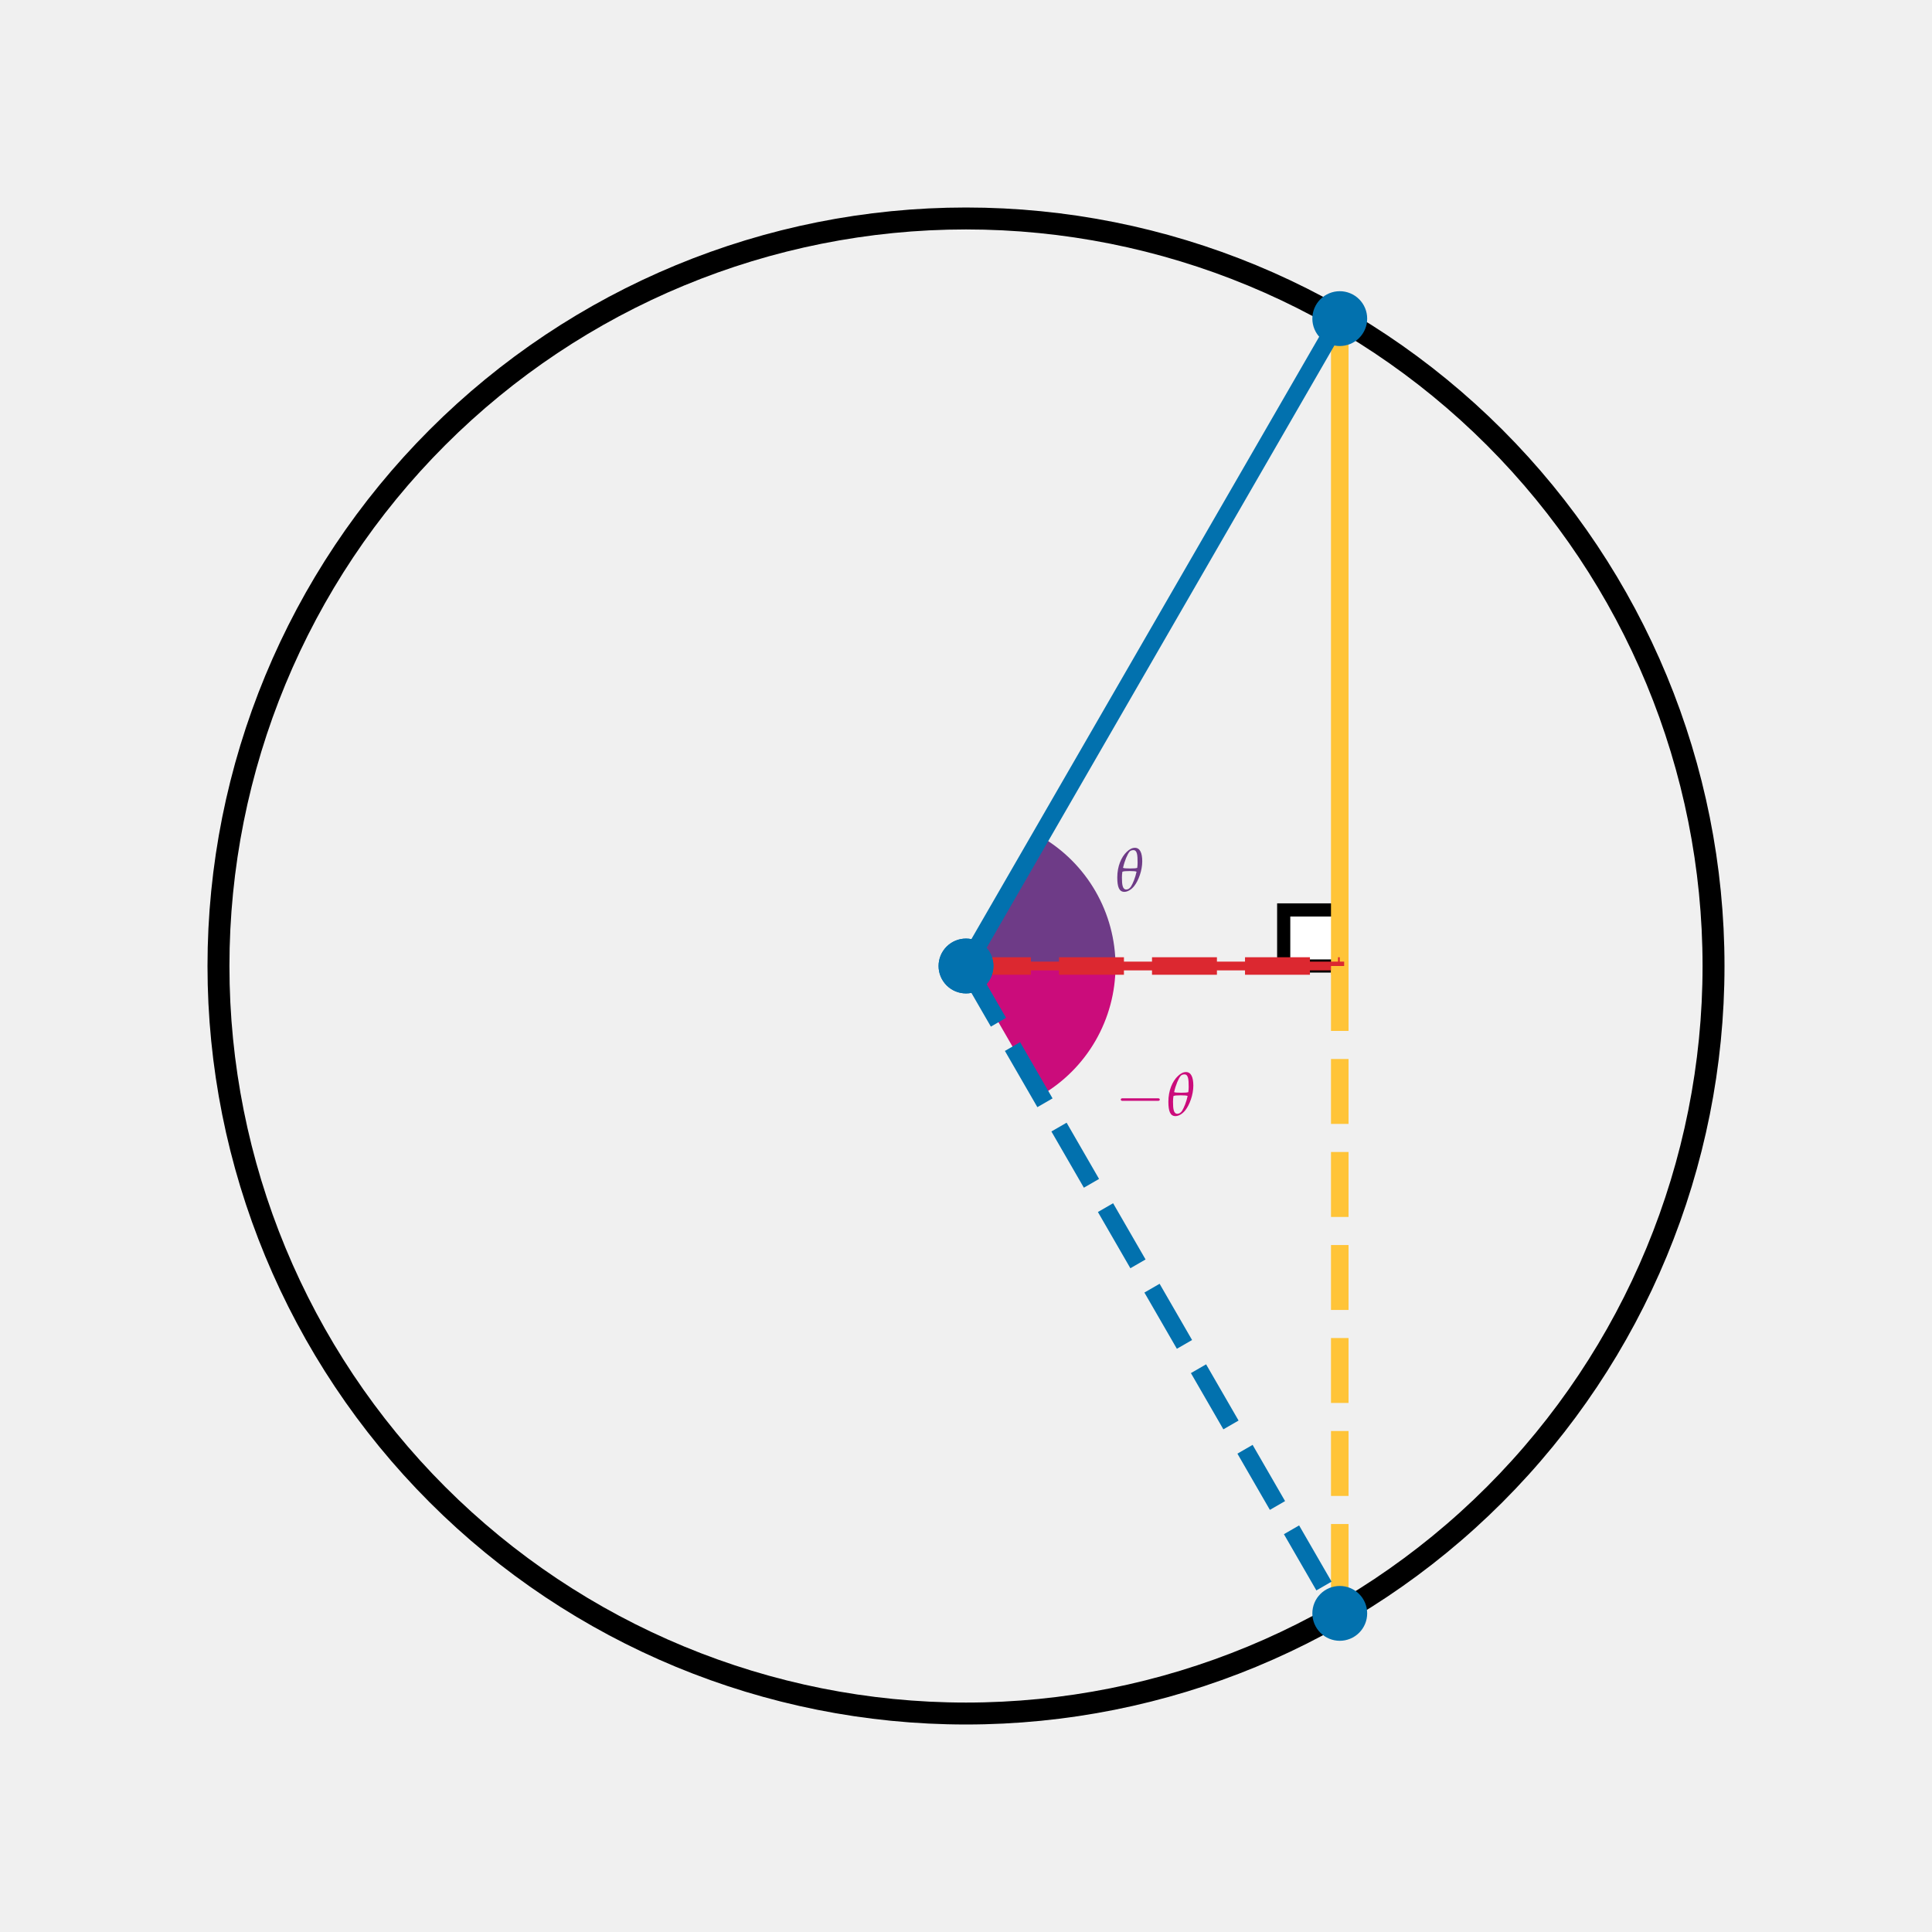
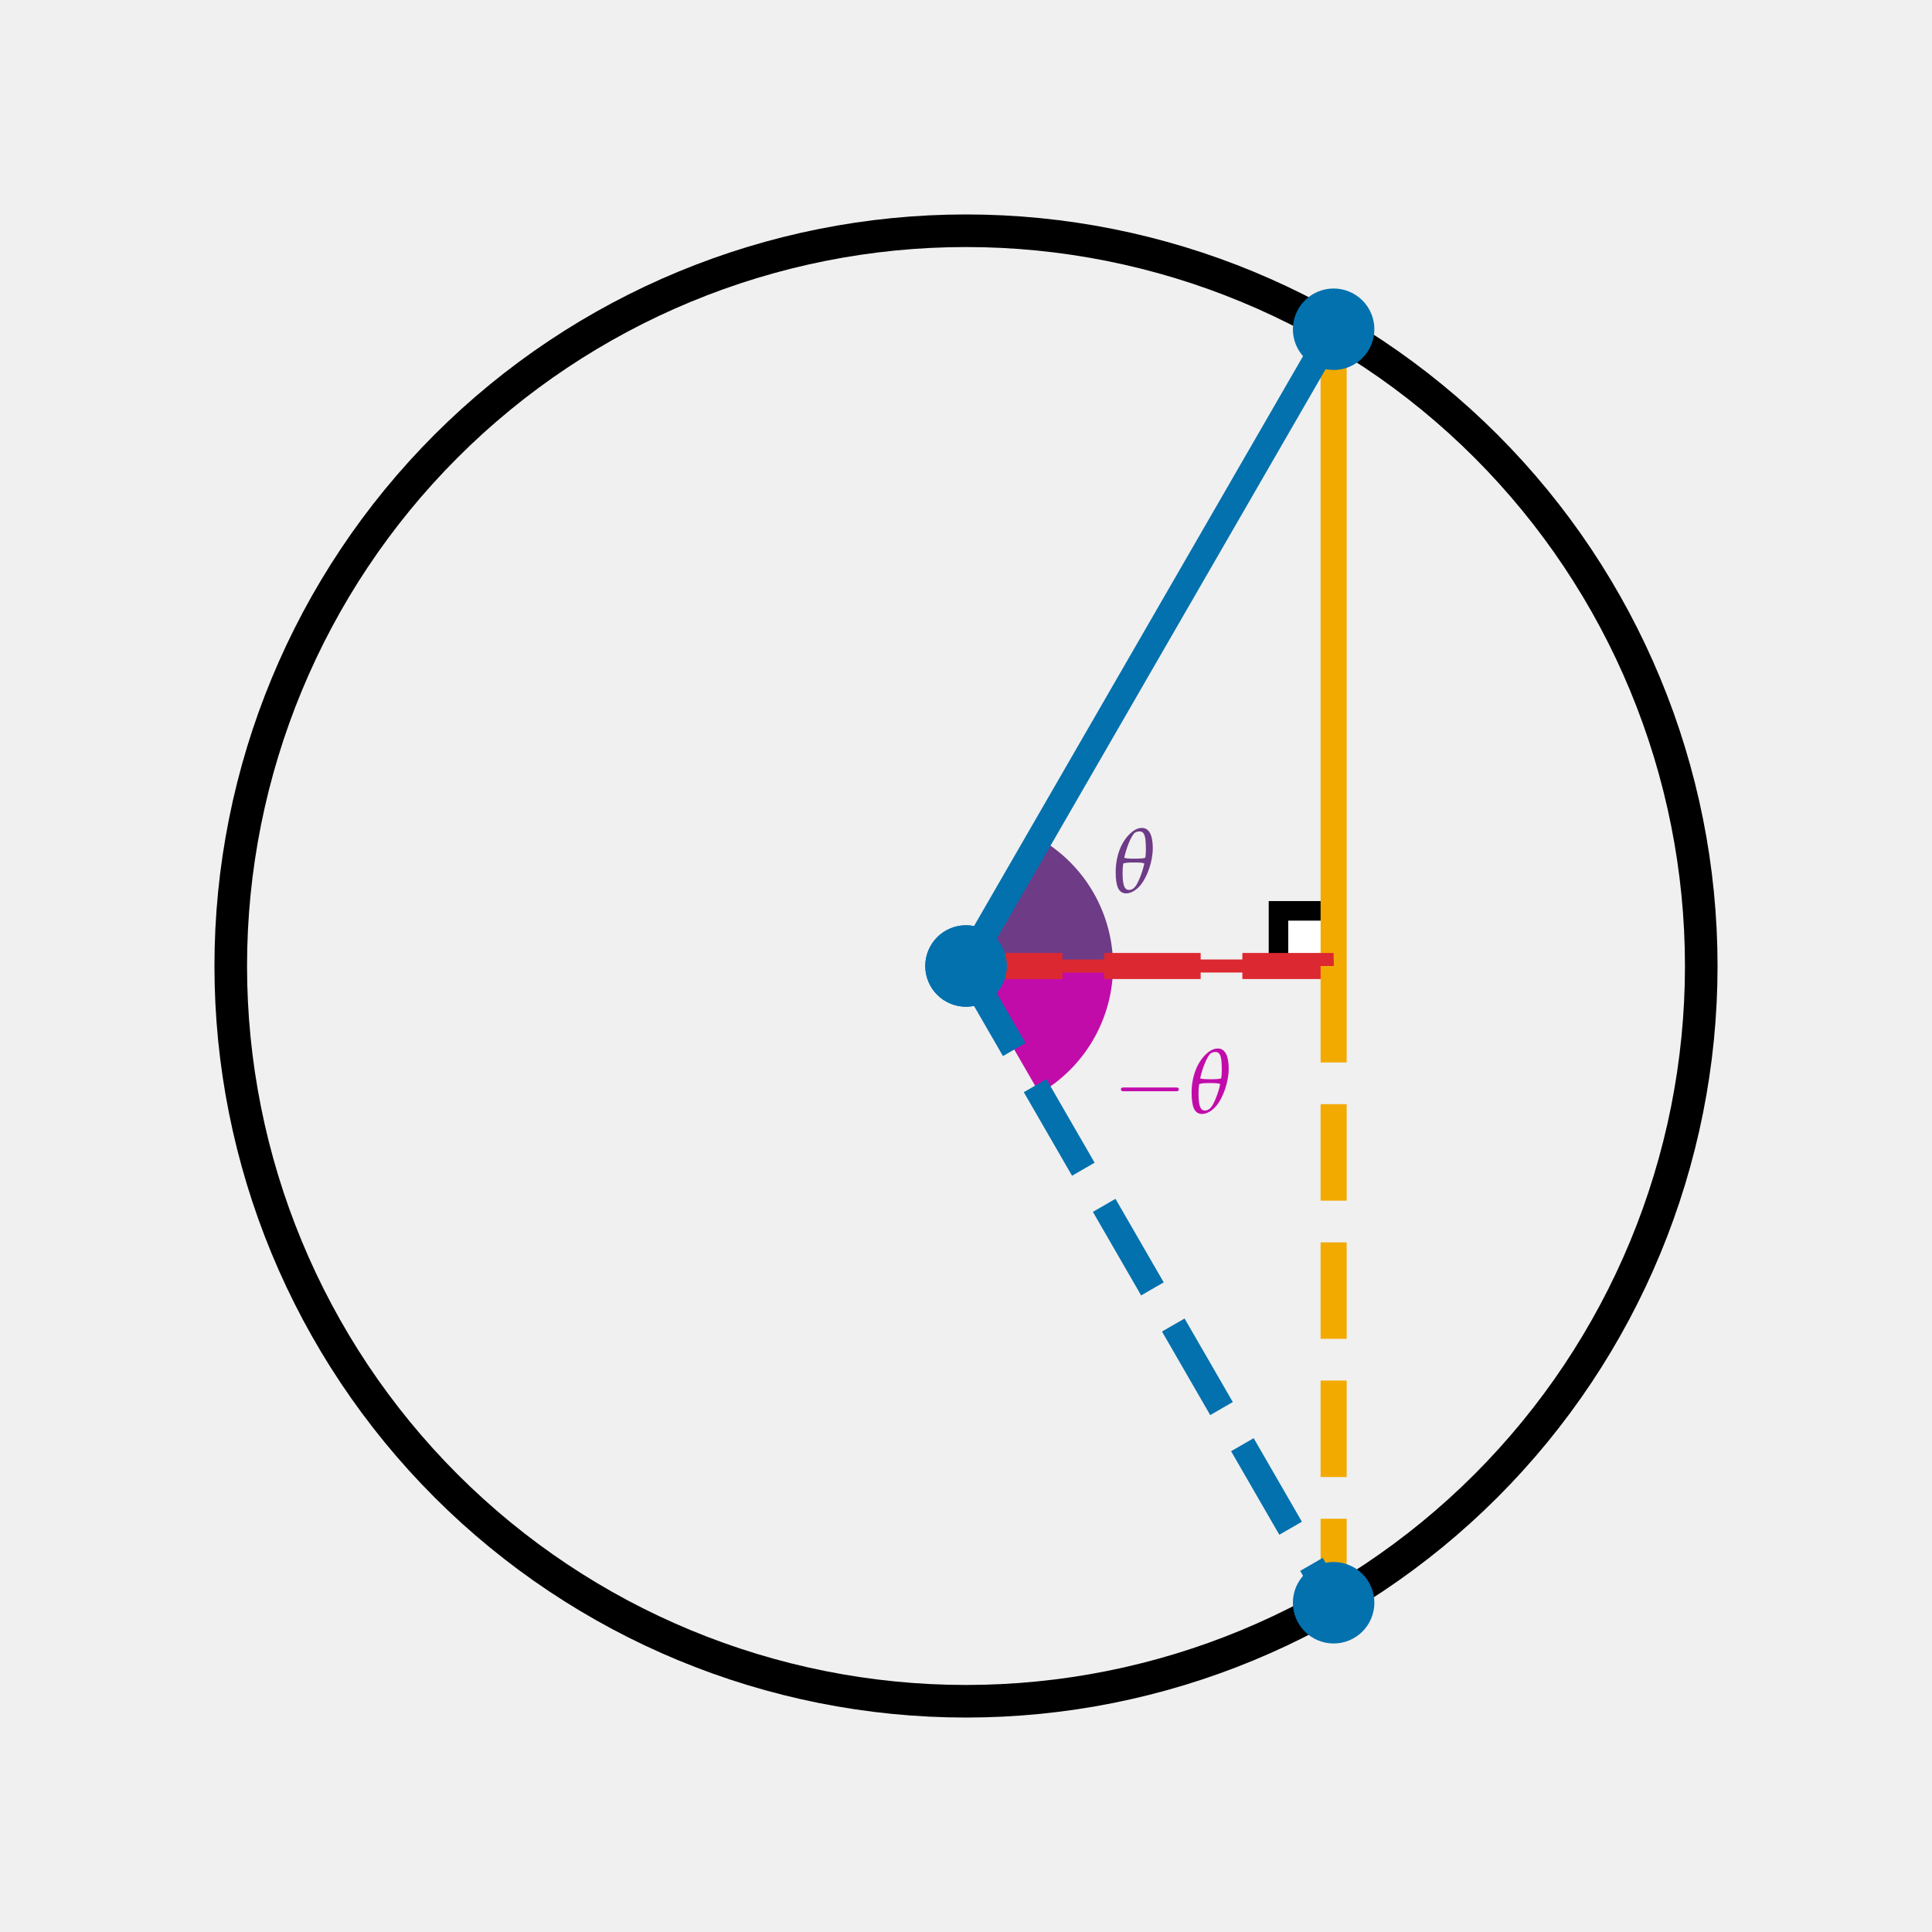
- <svg xmlns="http://www.w3.org/2000/svg" xmlns:xlink="http://www.w3.org/1999/xlink" height="440.4pt" version="1.1" viewBox="0 0 440.4 440.4" width="440.4pt">
+ <svg xmlns="http://www.w3.org/2000/svg" xmlns:xlink="http://www.w3.org/1999/xlink" height="296.4pt" version="1.1" viewBox="0 0 296.4 296.4" width="296.4pt">
  <defs>
    <style type="text/css">*{stroke-linecap:butt;stroke-linejoin:round;}</style>
  </defs>
  <g id="figure_1">
    <g id="patch_1">
-       <path d="M 0 440.4  L 440.4 440.4  L 440.4 0  L 0 0  z " style="fill:none;" />
+       <path d="M 0 296.4  L 296.4 296.4  L 296.4 0  L 0 0  z " style="fill:none;" />
    </g>
    <g id="axes_1">
      <g id="patch_2">
-         <path d="M 7.2 433.2  L 433.2 433.2  L 433.2 7.2  L 7.2 7.2  z " style="fill:none;" />
+         <path d="M 7.2 289.2  L 289.2 289.2  L 289.2 7.2  L 7.2 7.2  z " style="fill:none;" />
      </g>
      <g id="matplotlib.axis_1" />
      <g id="matplotlib.axis_2" />
      <g id="patch_3">
-         <path clip-path="url(#p384570ca99)" d="M 220.2 390.6  C 265.39 390.6 308.736 372.645 340.691 340.691  C 372.645 308.736 390.6 265.39 390.6 220.2  C 390.6 175.009 372.645 131.663 340.691 99.709  C 308.736 67.754 265.39 49.8 220.2 49.8  C 175.009 49.8 131.663 67.754 99.709 99.709  C 67.754 131.663 49.8 175.009 49.8 220.2  C 49.8 265.39 67.754 308.736 99.709 340.691  C 131.663 372.645 175.009 390.6 220.2 390.6  z " style="fill:none;stroke:#000000;stroke-linejoin:miter;stroke-width:5;" />
+         <path clip-path="url(#pc0dae3af80)" d="M 148.2 261  C 178.115 261 206.808 249.114 227.961 227.961  C 249.114 206.808 261 178.115 261 148.2  C 261 118.285 249.114 89.591 227.961 68.438  C 206.808 47.285 178.115 35.4 148.2 35.4  C 118.285 35.4 89.591 47.285 68.438 68.438  C 47.285 89.591 35.4 118.285 35.4 148.2  C 35.4 178.115 47.285 206.808 68.438 227.961  C 89.591 249.114 118.285 261 148.2 261  z " style="fill:none;stroke:#000000;stroke-linejoin:miter;stroke-width:5;" />
      </g>
      <g id="patch_4">
-         <path clip-path="url(#p384570ca99)" d="M 254.28 220.2  C 254.28 214.218 252.705 208.34 249.714 203.16  C 246.723 197.979 242.42 193.677 237.24 190.686  L 220.2 220.2  L 254.28 220.2  z " style="fill:#6e3b87;" />
+         <path clip-path="url(#pc0dae3af80)" d="M 170.76 148.2  C 170.76 144.24 169.717 140.349 167.737 136.92  C 165.757 133.49 162.909 130.642 159.48 128.662  L 148.2 148.2  L 170.76 148.2  z " style="fill:#6e3b87;" />
      </g>
      <g id="patch_5">
-         <path clip-path="url(#p384570ca99)" d="M 237.24 249.714  C 242.42 246.723 246.723 242.42 249.714 237.24  C 252.705 232.059 254.28 226.182 254.28 220.2  L 220.2 220.2  L 237.24 249.714  z " style="fill:#cb0c7b;" />
+         <path clip-path="url(#pc0dae3af80)" d="M 159.48 167.737  C 162.909 165.757 165.757 162.909 167.737 159.48  C 169.717 156.05 170.76 152.16 170.76 148.2  L 148.2 148.2  L 159.48 167.737  z " style="fill:#c20caa;" />
      </g>
      <g id="patch_6">
-         <path clip-path="url(#p384570ca99)" d="M 305.4 220.2  L 292.62 220.2  L 292.62 207.42  L 305.4 207.42  z " style="fill:#ffffff;stroke:#000000;stroke-linejoin:miter;stroke-width:3;" />
+         <path clip-path="url(#pc0dae3af80)" d="M 204.6 148.2  L 196.14 148.2  L 196.14 139.74  L 204.6 139.74  z " style="fill:#ffffff;stroke:#000000;stroke-linejoin:miter;stroke-width:3;" />
      </g>
      <g id="line2d_1">
-         <path clip-path="url(#p384570ca99)" d="M 305.4 220.2  L 305.4 72.629  " style="fill:none;stroke:#ffc438;stroke-linecap:square;stroke-width:4;" />
+         <path clip-path="url(#pc0dae3af80)" d="M 204.6 148.2  L 204.6 50.512  " style="fill:none;stroke:#f2aa00;stroke-linejoin:miter;stroke-width:4;" />
      </g>
      <g id="line2d_2">
-         <path clip-path="url(#p384570ca99)" d="M 220.2 220.2  L 305.4 220.2  " style="fill:none;stroke:#dc2830;stroke-linecap:square;stroke-width:2;" />
+         <path clip-path="url(#pc0dae3af80)" d="M 148.2 148.2  L 204.6 148.2  " style="fill:none;stroke:#dc2830;stroke-linejoin:miter;stroke-width:2;" />
      </g>
      <g id="line2d_3">
-         <path clip-path="url(#p384570ca99)" d="M 220.2 220.2  L 305.4 220.2  " style="fill:none;stroke:#dc2830;stroke-dasharray:14.8,6.4;stroke-dashoffset:0;stroke-width:4;" />
+         <path clip-path="url(#pc0dae3af80)" d="M 148.2 148.2  L 204.6 148.2  " style="fill:none;stroke:#dc2830;stroke-dasharray:14.8,6.4;stroke-dashoffset:0;stroke-linejoin:miter;stroke-width:4;" />
      </g>
      <g id="line2d_4">
-         <path clip-path="url(#p384570ca99)" d="M 220.2 220.2  L 305.4 72.629  " style="fill:none;stroke:#0271ae;stroke-linecap:square;stroke-width:4;" />
+         <path clip-path="url(#pc0dae3af80)" d="M 148.2 148.2  L 204.6 50.512  " style="fill:none;stroke:#0271ae;stroke-linejoin:miter;stroke-width:4;" />
        <defs>
-           <path d="M 0 6.25  C 1.658 6.25 3.247 5.591 4.419 4.419  C 5.591 3.247 6.25 1.658 6.25 0  C 6.25 -1.658 5.591 -3.247 4.419 -4.419  C 3.247 -5.591 1.658 -6.25 0 -6.25  C -1.658 -6.25 -3.247 -5.591 -4.419 -4.419  C -5.591 -3.247 -6.25 -1.658 -6.25 0  C -6.25 1.658 -5.591 3.247 -4.419 4.419  C -3.247 5.591 -1.658 6.25 0 6.25  z " id="md84c0bae44" />
+           <path d="M 0 6.25  C 1.658 6.25 3.247 5.591 4.419 4.419  C 5.591 3.247 6.25 1.658 6.25 0  C 6.25 -1.658 5.591 -3.247 4.419 -4.419  C 3.247 -5.591 1.658 -6.25 0 -6.25  C -1.658 -6.25 -3.247 -5.591 -4.419 -4.419  C -5.591 -3.247 -6.25 -1.658 -6.25 0  C -6.25 1.658 -5.591 3.247 -4.419 4.419  C -3.247 5.591 -1.658 6.25 0 6.25  z " id="me9877ce5ec" />
        </defs>
-         <g clip-path="url(#p384570ca99)">
-           <use style="fill:#0271ae;" x="220.2" xlink:href="#md84c0bae44" y="220.2" />
-           <use style="fill:#0271ae;" x="305.4" xlink:href="#md84c0bae44" y="72.629" />
+         <g clip-path="url(#pc0dae3af80)">
+           <use style="fill:#0271ae;" x="148.2" xlink:href="#me9877ce5ec" y="148.2" />
+           <use style="fill:#0271ae;" x="204.6" xlink:href="#me9877ce5ec" y="50.512" />
        </g>
      </g>
      <g id="line2d_5">
-         <path clip-path="url(#p384570ca99)" d="M 305.4 220.2  L 305.4 367.77  " style="fill:none;stroke:#ffc438;stroke-dasharray:14.8,6.4;stroke-dashoffset:0;stroke-width:4;" />
+         <path clip-path="url(#pc0dae3af80)" d="M 204.6 148.2  L 204.6 245.887  " style="fill:none;stroke:#f2aa00;stroke-dasharray:14.8,6.4;stroke-dashoffset:0;stroke-linejoin:miter;stroke-width:4;" />
      </g>
      <g id="line2d_6">
-         <path clip-path="url(#p384570ca99)" d="M 220.2 220.2  L 305.4 367.77  " style="fill:none;stroke:#0271ae;stroke-dasharray:14.8,6.4;stroke-dashoffset:0;stroke-width:4;" />
-         <g clip-path="url(#p384570ca99)">
-           <use style="fill:#0271ae;" x="220.2" xlink:href="#md84c0bae44" y="220.2" />
-           <use style="fill:#0271ae;" x="305.4" xlink:href="#md84c0bae44" y="367.77" />
+         <path clip-path="url(#pc0dae3af80)" d="M 148.2 148.2  L 204.6 245.887  " style="fill:none;stroke:#0271ae;stroke-dasharray:14.8,6.4;stroke-dashoffset:0;stroke-linejoin:miter;stroke-width:4;" />
+         <g clip-path="url(#pc0dae3af80)">
+           <use style="fill:#0271ae;" x="148.2" xlink:href="#me9877ce5ec" y="148.2" />
+           <use style="fill:#0271ae;" x="204.6" xlink:href="#me9877ce5ec" y="245.887" />
        </g>
      </g>
      <g id="text_1">
-         <g style="fill:#6e3b87;" transform="translate(254.2797 203.1598)scale(0.14 -0.14)">
+         <g style="fill:#6e3b87;" transform="translate(170.7597 136.9198)scale(0.14 -0.14)">
          <defs>
-             <path d="M 31.703 71  C 27.406 71 23 68.906 18.406 64.422  C 9.5 55.953 2.906 40.875 2.906 22.547  C 2.906 6.688 6.094 -1 14.5 -1  C 19.797 -1 26 2.688 30.703 8.688  C 37.5 17.359 43.703 33.812 43.703 48.875  C 43.703 62.734 39.906 71 31.703 71  z M 23.094 33  C 29.906 33 32.703 32.703 34.406 31.906  C 32.203 21.844 28.5 12.891 25.297 7.688  C 23.297 4.609 20.594 2.828 17.594 2.828  C 11.594 2.828 10.5 10.484 10.5 22.344  C 10.5 25.422 10.703 28.609 11.203 31.812  C 13.297 32.703 16 33 23.094 33  z M 29.203 67.188  C 35.5 67.188 36.094 59.016 36.094 46.672  C 36.094 43.875 35.906 41 35.5 38.203  C 33.5 37.516 30.406 37.219 23.797 37.219  C 17 37.219 14.094 37.516 12.297 38.219  C 14.906 49.969 19.5 60.719 23.094 64.891  C 24.5 66.391 26.797 67.188 29.203 67.188  z " id="Pazo_Math_Italic-113" />
+             <path d="M 2029 4544  C 1754 4544 1472 4409 1178 4122  C 608 3580 186 2616 186 1442  C 186 427 390 -64 928 -64  C 1267 -64 1664 172 1965 555  C 2400 1110 2797 2163 2797 3127  C 2797 4013 2554 4544 2029 4544  z M 1478 2112  C 1914 2112 2093 2092 2202 2041  C 2061 1397 1824 823 1619 491  C 1491 294 1318 179 1126 179  C 742 179 672 670 672 1429  C 672 1627 685 1831 717 2035  C 851 2092 1024 2112 1478 2112  z M 1869 4300  C 2272 4300 2310 3777 2310 2986  C 2310 2808 2298 2623 2272 2444  C 2144 2399 1946 2380 1523 2380  C 1088 2380 902 2399 787 2444  C 954 3197 1248 3886 1478 4154  C 1568 4249 1715 4300 1869 4300  z " id="PazoMath-Italic-71" transform="scale(0.015625)" />
          </defs>
-           <use transform="scale(0.996264)" xlink:href="#Pazo_Math_Italic-113" />
+           <use transform="scale(0.996264)" xlink:href="#PazoMath-Italic-71" />
        </g>
      </g>
      <g id="text_2">
-         <g style="fill:#cb0c7b;" transform="translate(254.2797 254.2797)scale(0.14 -0.14)">
+         <g style="fill:#c20caa;" transform="translate(170.7597 170.7597)scale(0.14 -0.14)">
          <defs>
-             <path d="M 65.906 23  C 67.594 23 69.406 23 69.406 25  C 69.406 27 67.594 27 65.906 27  L 11.797 27  C 10.094 27 8.297 27 8.297 25  C 8.297 23 10.094 23 11.797 23  z " id="CMSY10-0" />
+             <path d="M 4218 1472  C 4326 1472 4442 1472 4442 1600  C 4442 1728 4326 1728 4218 1728  L 755 1728  C 646 1728 531 1728 531 1600  C 531 1472 646 1472 755 1472  L 4218 1472  z " id="CMSY10-0" transform="scale(0.015625)" />
          </defs>
          <use transform="scale(1.038107)" xlink:href="#CMSY10-0" />
-           <use transform="translate(83.187 0)scale(0.996264)" xlink:href="#Pazo_Math_Italic-113" />
+           <use transform="translate(83.187 0)scale(0.996264)" xlink:href="#PazoMath-Italic-71" />
        </g>
      </g>
    </g>
  </g>
  <defs>
-     <clipPath id="p384570ca99">
-       <rect height="426" width="426" x="7.2" y="7.2" />
+     <clipPath id="pc0dae3af80">
+       <rect height="282" width="282" x="7.2" y="7.2" />
    </clipPath>
  </defs>
</svg>
